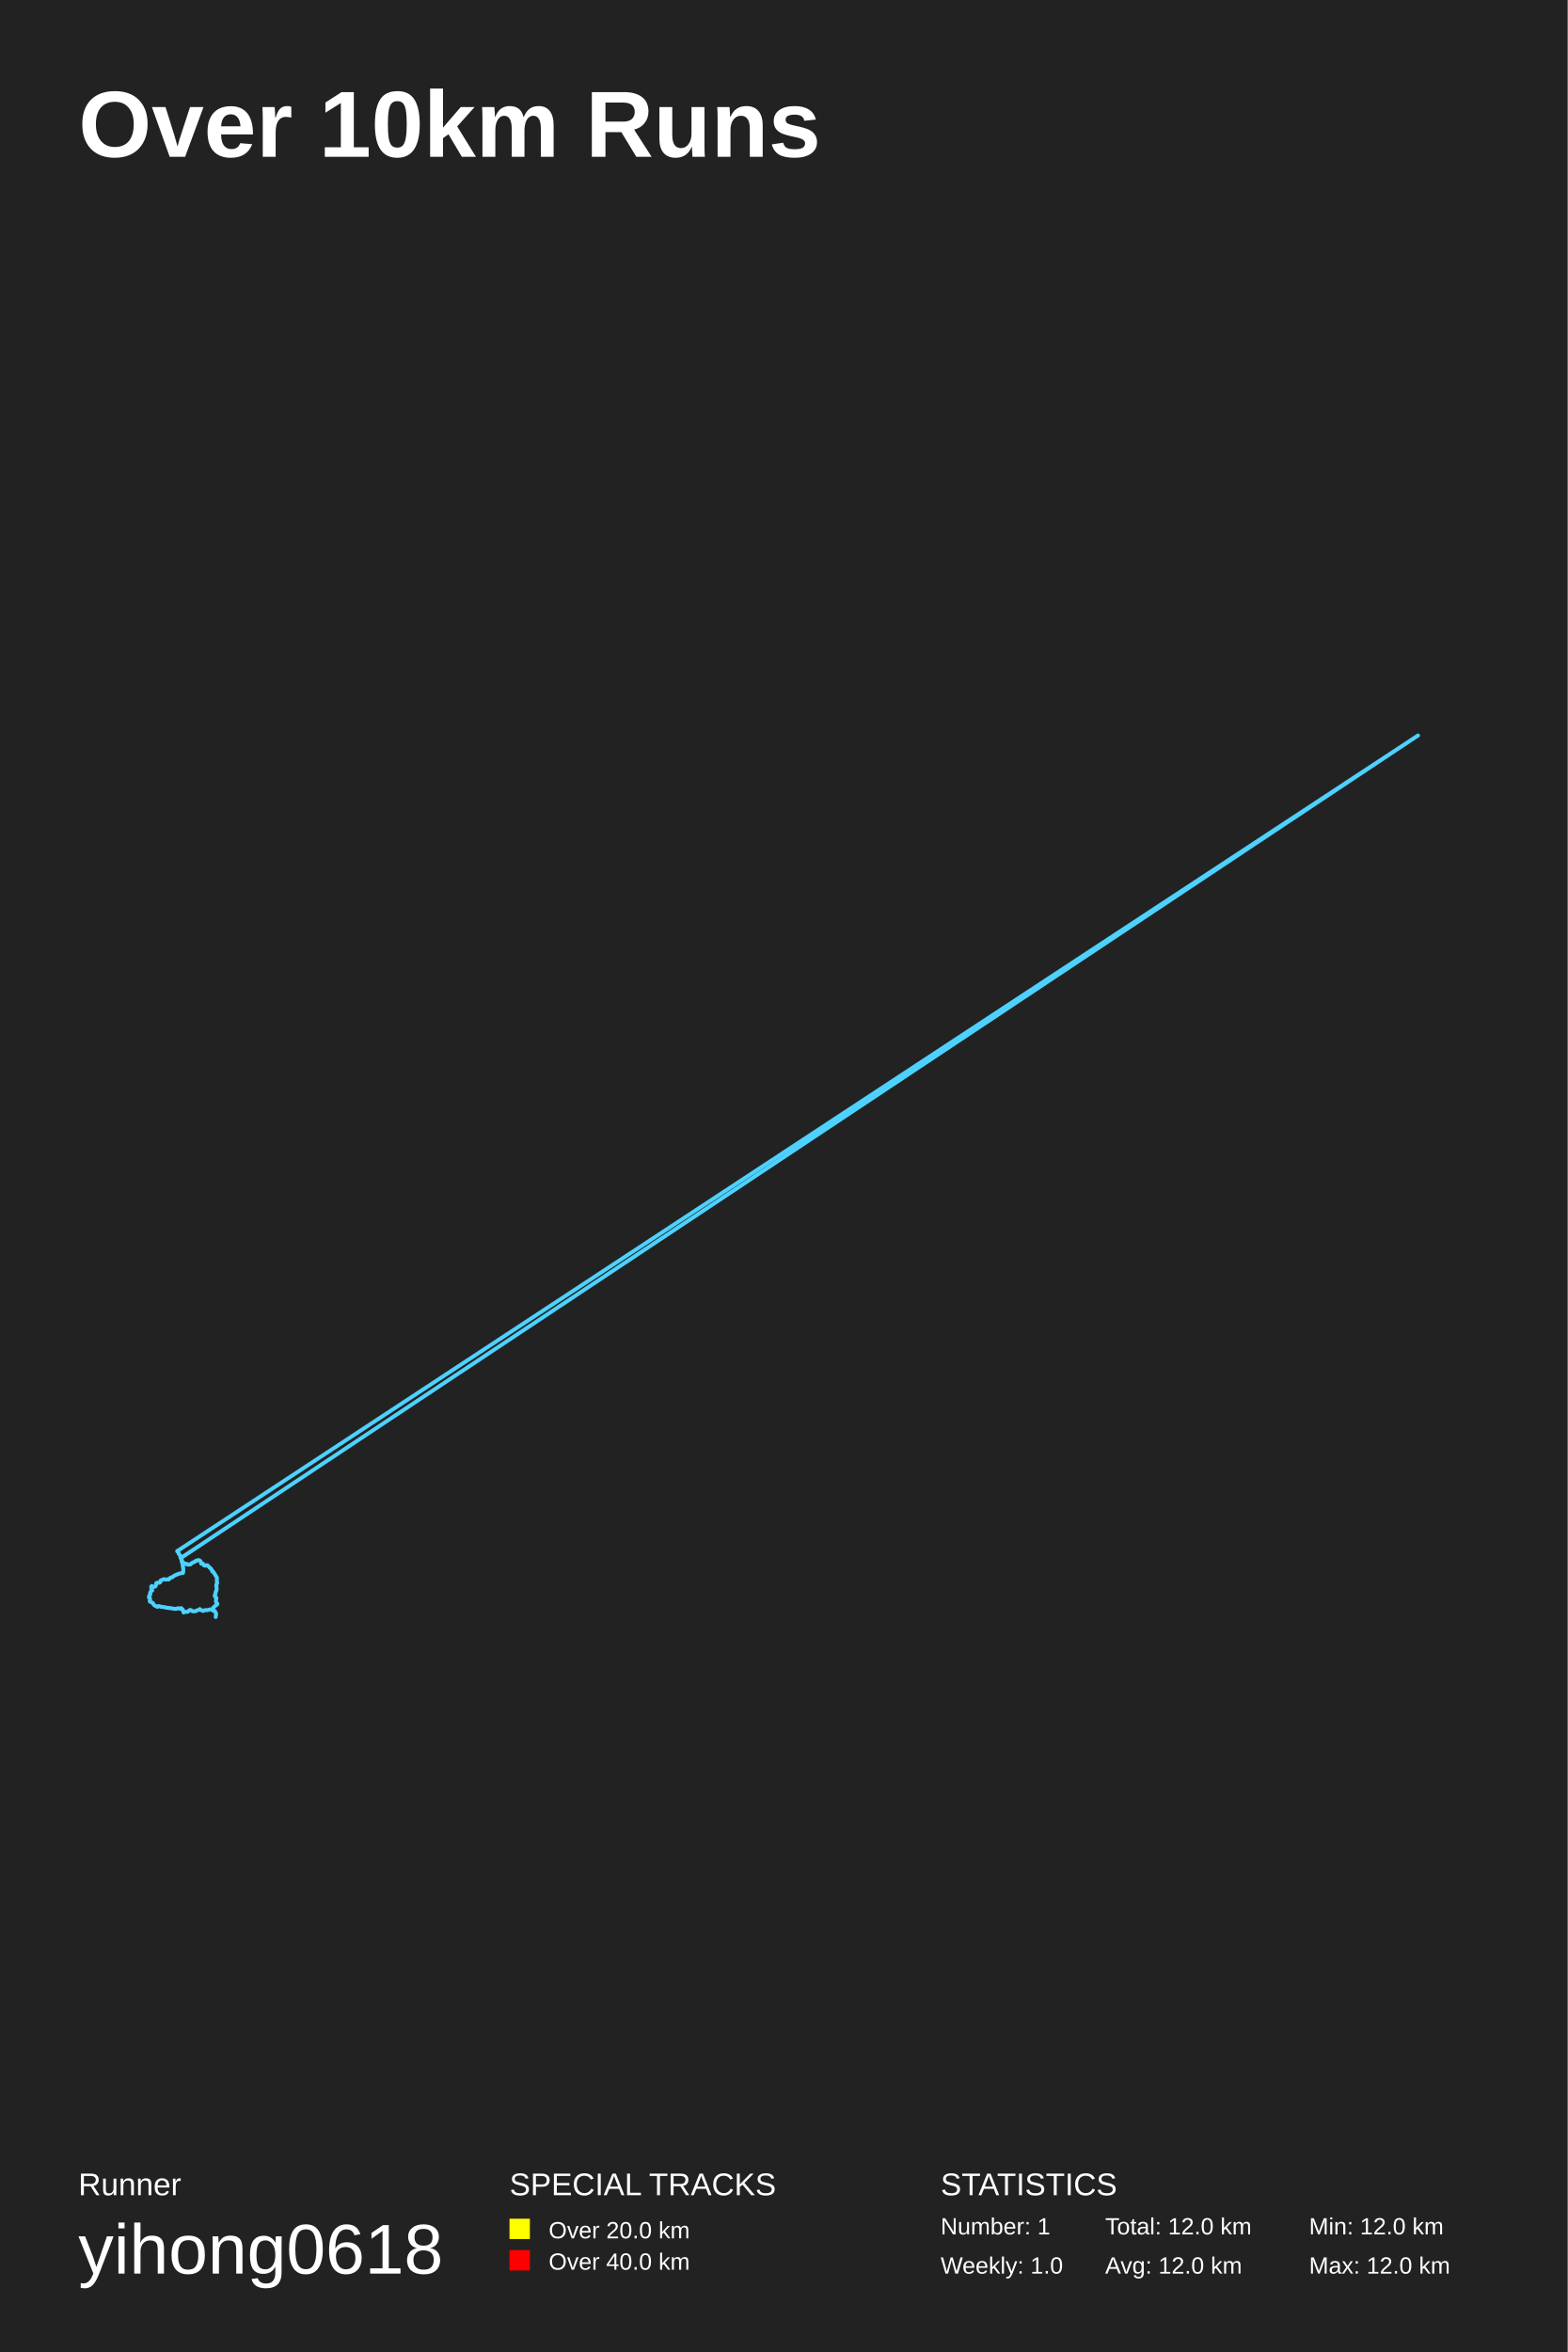
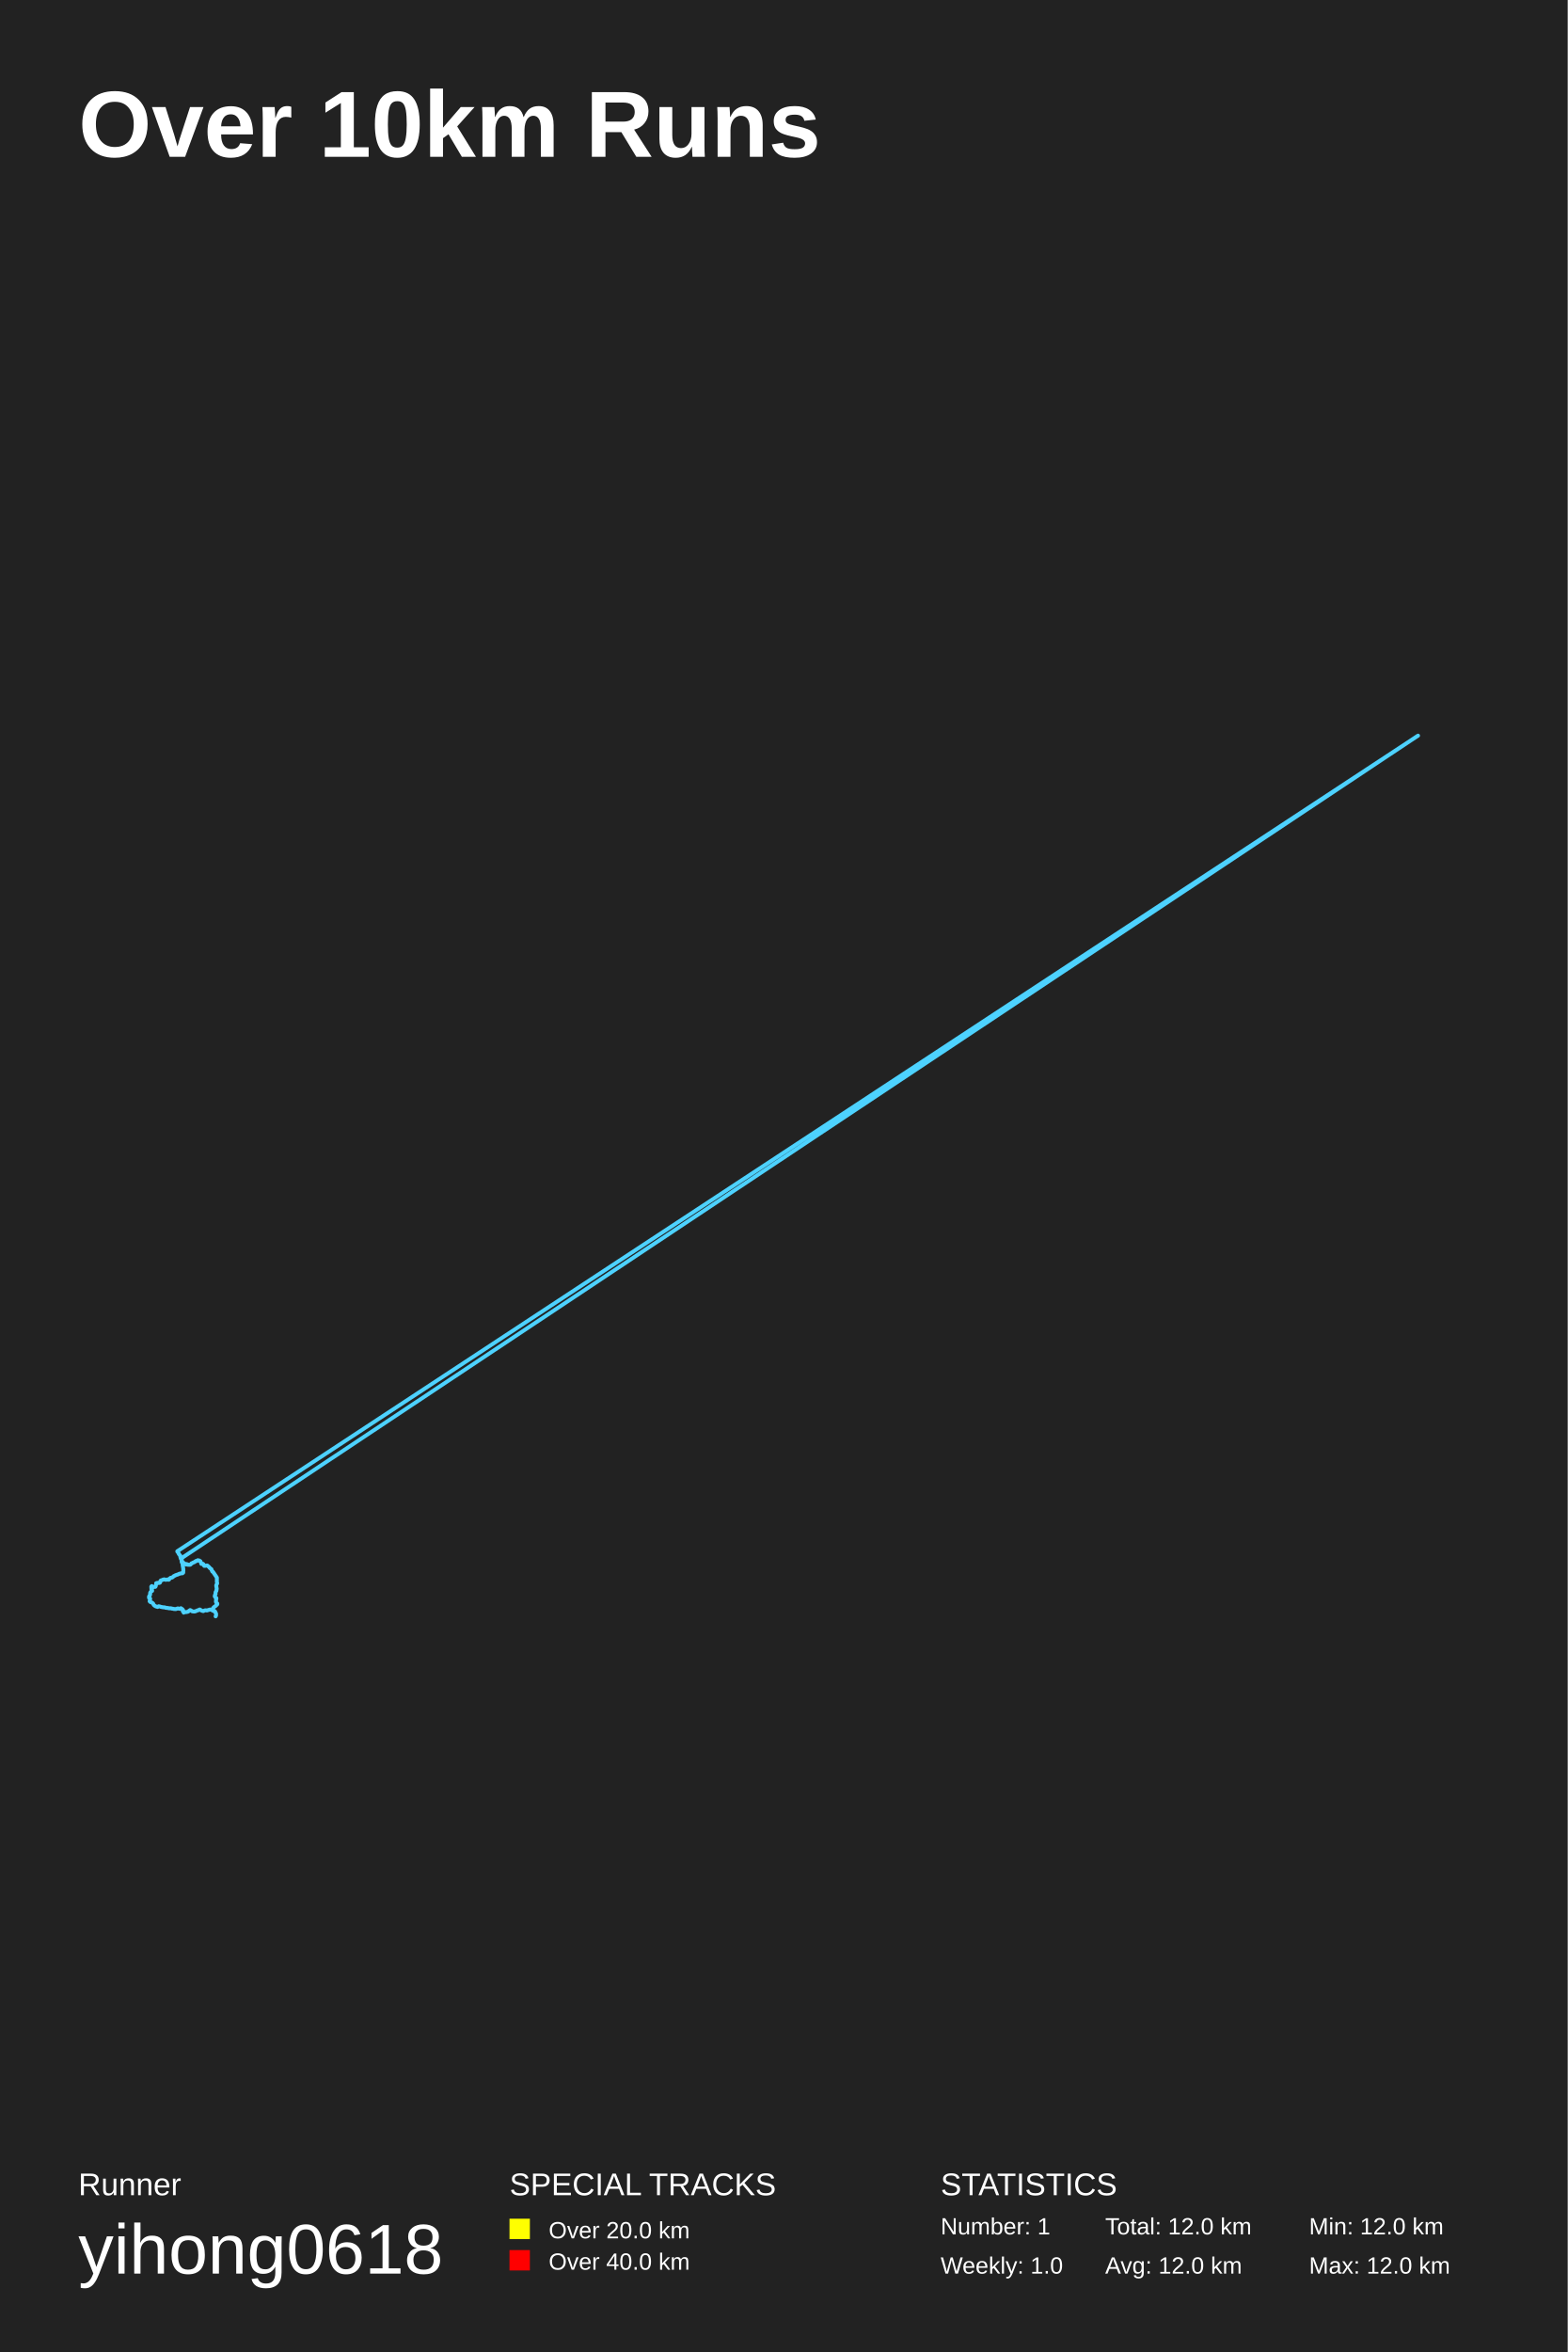
<svg xmlns="http://www.w3.org/2000/svg" baseProfile="full" height="300mm" version="1.1" viewBox="0,0,200,300" width="200mm">
  <defs />
  <rect fill="#222222" height="300" width="200" x="0" y="0" />
  <text fill="#FFFFFF" style="font-size:12px; font-family:Arial; font-weight:bold;" x="10" y="20">Over 10km Runs</text>
  <text fill="#FFFFFF" style="font-size:4px; font-family:Arial" x="10" y="280">Runner</text>
  <text fill="#FFFFFF" style="font-size:9px; font-family:Arial" x="10" y="290">yihong0618</text>
  <text fill="#FFFFFF" style="font-size:4px; font-family:Arial" x="65" y="280">SPECIAL TRACKS</text>
  <rect fill="yellow" height="2.6" width="2.6" x="65" y="283" />
  <text fill="#FFFFFF" style="font-size:3px; font-family:Arial" x="70" y="285.5">Over 20.0 km</text>
  <rect fill="red" height="2.6" width="2.6" x="65" y="287" />
  <text fill="#FFFFFF" style="font-size:3px; font-family:Arial" x="70" y="289.5">Over 40.0 km</text>
  <text fill="#FFFFFF" style="font-size:4px; font-family:Arial" x="120" y="280">STATISTICS</text>
  <text fill="#FFFFFF" style="font-size:3px; font-family:Arial" x="120" y="285">Number: 1</text>
  <text fill="#FFFFFF" style="font-size:3px; font-family:Arial" x="120" y="290">Weekly: 1.0</text>
  <text fill="#FFFFFF" style="font-size:3px; font-family:Arial" x="141" y="285">Total: 12.0 km</text>
  <text fill="#FFFFFF" style="font-size:3px; font-family:Arial" x="141" y="290">Avg: 12.0 km</text>
  <text fill="#FFFFFF" style="font-size:3px; font-family:Arial" x="167" y="285">Min: 12.0 km</text>
  <text fill="#FFFFFF" style="font-size:3px; font-family:Arial" x="167" y="290">Max: 12.0 km</text>
-   <polyline fill="none" opacity="1" points="27.305,205.436 27.224,205.442 27.224,205.442 27.253,205.442 27.234,205.447 27.219,205.447 27.229,205.447 27.219,205.447 27.21,205.452 27.214,205.457 27.214,205.447 27.186,205.436 27.129,205.289 27.138,205.205 27.162,205.136 27.219,205.052 27.272,204.989 27.338,204.947 27.405,204.878 27.495,204.804 27.58,204.746 27.675,204.662 27.728,204.599 27.718,204.52 27.656,204.451 27.58,204.388 27.552,204.272 27.552,204.177 27.566,204.088 27.571,204.009 27.59,203.893 27.609,203.803 27.5,203.746 27.481,203.703 27.428,203.651 27.39,203.54 27.438,203.387 27.495,203.324 27.5,203.214 27.504,203.092 27.547,202.976 27.604,202.887 27.628,202.766 27.637,202.676 27.647,202.581 27.618,202.492 27.628,202.402 27.595,202.339 27.604,202.244 27.599,202.097 27.685,202.007 27.704,201.897 27.694,201.797 27.656,201.696 27.671,201.581 27.661,201.459 27.685,201.27 27.666,201.217 27.191,200.453 27.143,200.453 27.077,200.443 27.062,200.348 27.015,200.279 27.015,200.232 27.001,200.211 26.967,200.137 26.925,200.106 26.877,200.037 26.82,200.016 26.763,199.99 26.73,199.932 26.687,199.868 26.606,199.8 26.516,199.732 26.469,199.647 26.416,199.642 26.34,199.668 26.25,199.679 26.188,199.705 26.093,199.7 26.022,199.663 25.989,199.568 25.946,199.521 25.908,199.458 25.822,199.452 25.727,199.468 25.708,199.421 25.713,199.4 25.732,199.41 25.708,199.421 25.694,199.447 25.689,199.431 25.666,199.426 25.694,199.421 25.67,199.447 25.68,199.426 25.699,199.421 25.699,199.41 25.685,199.373 25.623,199.294 25.623,199.236 25.594,199.157 25.561,199.115 25.537,199.099 25.485,199.068 25.438,199.026 25.381,199.005 25.314,199.01 25.286,198.989 25.262,198.994 25.243,198.994 25.167,199.026 25.105,199.057 25.067,199.089 25.015,199.068 24.972,199.105 24.915,199.147 24.844,199.173 24.82,199.221 24.772,199.231 24.725,199.252 24.663,199.278 24.616,199.305 24.54,199.342 24.464,199.363 24.388,199.447 24.326,199.521 24.255,199.563 24.164,199.568 24.131,199.552 24.027,199.563 23.97,199.552 23.946,199.542 23.965,199.526 23.97,199.547 23.951,199.531 23.946,199.558 23.903,199.526 23.851,199.479 23.799,199.473 23.756,199.516 23.689,199.473 23.637,199.447 23.561,199.494 23.494,199.415 23.442,199.347 23.395,199.321 23.357,199.284 23.347,199.294 23.333,199.257 23.276,199.194 23.224,199.163 23.19,199.194 23.195,199.178 23.19,199.157 23.167,199.11 23.19,199.036 23.195,198.983 23.176,198.931 23.124,198.873 23.105,198.831 23.086,198.778 23.048,198.731 23.038,198.657 23.01,198.557 23.005,198.415 22.939,198.357 22.891,198.293 22.867,198.251 22.81,198.193 22.806,198.125 22.768,198.051 22.696,197.977 22.682,197.914 22.658,197.882 22.63,197.888 22.62,197.898 22.649,197.898 22.649,197.898 22.635,197.893 22.644,197.893 22.644,197.882 22.658,197.888 22.706,197.803 22.692,197.814 22.682,197.851 22.606,197.825 22.63,197.835 22.62,197.835 22.62,197.846 22.625,197.84 22.625,197.835 22.63,197.835 22.63,197.825 22.63,197.83 22.639,197.825 180.91,93.81 180.91,93.81 180.815,93.869 180.815,93.869 180.815,93.869 180.815,93.869 180.724,93.927 23.057,198.741 23.119,198.825 23.162,198.915 23.186,198.989 23.171,199.078 23.19,199.173 23.2,199.263 23.257,199.336 23.285,199.421 23.3,199.542 23.314,199.642 23.314,199.763 23.352,199.911 23.371,200.037 23.38,200.121 23.38,200.237 23.38,200.374 23.371,200.48 23.371,200.548 23.323,200.643 23.171,200.648 23.038,200.674 22.934,200.701 22.829,200.732 22.72,200.78 22.597,200.822 22.501,200.864 22.402,200.896 22.34,200.938 22.254,200.975 22.155,201.027 22.093,201.07 22.064,201.117 22.05,201.128 22.05,201.128 22.017,201.149 21.969,201.191 21.898,201.207 21.803,201.212 21.727,201.254 21.656,201.312 21.618,201.343 21.589,201.407 21.528,201.465 21.428,201.459 21.376,201.444 21.261,201.465 21.19,201.475 21.1,201.48 21.024,201.444 20.953,201.428 20.867,201.444 20.805,201.465 20.753,201.48 20.691,201.528 20.611,201.544 20.53,201.565 20.473,201.617 20.44,201.686 20.425,201.754 20.44,201.823 20.387,201.844 20.354,201.865 20.321,201.881 20.264,201.886 20.178,201.891 20.112,201.87 20.021,201.891 19.936,201.912 19.917,201.933 19.931,201.97 19.926,202.044 19.926,202.097 19.898,202.139 19.893,202.176 19.884,202.213 19.865,202.276 19.827,202.35 19.741,202.386 19.656,202.381 19.603,202.413 19.537,202.429 19.47,202.481 19.428,202.45 19.404,202.402 19.366,202.413 19.342,202.386 19.318,202.355 19.333,202.334 19.356,202.286 19.375,202.292 19.333,202.329 19.318,202.339 19.285,202.413 19.333,202.523 19.309,202.671 19.375,202.771 19.428,202.876 19.333,202.924 19.238,202.982 19.176,203.108 19.143,203.266 19.19,203.345 19.086,203.477 19.005,203.609 19.005,203.772 19.095,203.803 19.147,203.882 19.128,203.951 19.152,204.041 19.105,204.177 19.114,204.283 19.2,204.325 19.314,204.372 19.418,204.415 19.527,204.499 19.575,204.636 19.679,204.736 19.803,204.831 19.945,204.899 20.083,204.957 20.183,204.862 20.349,204.862 20.478,204.936 20.634,204.952 20.772,204.978 20.934,204.994 21.01,205.004 21.124,205.031 21.209,205.062 21.328,205.078 21.433,205.073 21.547,205.105 21.656,205.12 21.794,205.115 21.912,205.147 22.022,205.162 22.131,205.199 22.264,205.205 22.402,205.215 22.54,205.199 22.644,205.141 22.73,205.126 22.848,205.173 22.972,205.199 23.062,205.12 23.129,205.126 23.209,205.21 23.328,205.305 23.323,205.442 23.395,205.536 23.423,205.684 23.49,205.6 23.661,205.589 23.803,205.6 23.965,205.573 24.084,205.452 24.202,205.363 24.369,205.368 24.464,205.463 24.582,205.526 24.772,205.521 24.901,205.526 24.996,205.473 25.134,205.415 25.243,205.363 25.385,205.326 25.485,205.241 25.575,205.315 25.699,205.378 25.794,205.452 25.898,205.468 26.003,205.447 26.089,205.389 26.222,205.363 26.359,205.389 26.478,205.368 26.597,205.331 26.678,205.31 26.768,205.278 26.887,205.284 27.01,205.342 27.134,205.373 27.195,205.389 27.314,205.421 27.414,205.5 27.481,205.615 27.519,205.747 27.58,205.847 27.566,205.979 27.528,206.111 27.519,206.248" stroke="#4DD2FF" stroke-dasharray="none" stroke-linecap="round" stroke-linejoin="round" stroke-width="0.5" />
+   <polyline fill="none" opacity="1" points="27.253,205.439 27.229,205.465 27.229,205.465 27.243,205.465 27.214,205.465 27.224,205.476 27.229,205.465 27.219,205.471 27.21,205.476 27.214,205.481 27.214,205.476 27.143,205.402 27.134,205.292 27.157,205.207 27.176,205.118 27.238,205.055 27.295,204.991 27.343,204.954 27.438,204.886 27.533,204.817 27.618,204.723 27.694,204.665 27.728,204.596 27.713,204.517 27.623,204.454 27.571,204.375 27.538,204.254 27.561,204.175 27.566,204.085 27.571,204.001 27.609,203.885 27.576,203.796 27.485,203.759 27.471,203.701 27.4,203.632 27.409,203.506 27.457,203.395 27.504,203.316 27.49,203.2 27.509,203.074 27.58,202.953 27.618,202.879 27.618,202.758 27.656,202.674 27.637,202.579 27.623,202.484 27.609,202.4 27.595,202.326 27.585,202.221 27.642,202.078 27.699,201.994 27.699,201.894 27.671,201.789 27.661,201.683 27.675,201.562 27.661,201.436 27.675,201.262 27.675,201.23 27.172,200.487 27.119,200.477 27.062,200.424 27.043,200.35 27.024,200.287 27.001,200.266 26.991,200.214 26.967,200.145 26.906,200.119 26.858,200.061 26.801,200.029 26.763,200.003 26.716,199.934 26.673,199.876 26.573,199.797 26.511,199.734 26.44,199.681 26.402,199.671 26.312,199.703 26.226,199.713 26.169,199.729 26.055,199.729 26.017,199.666 25.979,199.576 25.951,199.518 25.884,199.465 25.794,199.476 25.713,199.487 25.713,199.439 25.699,199.423 25.732,199.434 25.732,199.423 25.689,199.46 25.68,199.45 25.67,199.45 25.694,199.444 25.694,199.46 25.675,199.45 25.699,199.429 25.694,199.45 25.656,199.371 25.623,199.281 25.609,199.244 25.571,199.155 25.552,199.128 25.523,199.118 25.466,199.086 25.419,199.044 25.352,199.055 25.295,199.023 25.271,199.018 25.252,199.007 25.21,199.028 25.143,199.06 25.1,199.091 25.058,199.118 24.986,199.113 24.958,199.139 24.891,199.181 24.834,199.223 24.801,199.255 24.758,199.26 24.711,199.292 24.654,199.297 24.587,199.344 24.516,199.381 24.44,199.402 24.373,199.487 24.312,199.555 24.226,199.592 24.155,199.587 24.098,199.592 24.008,199.576 23.951,199.576 23.965,199.555 23.965,199.55 23.993,199.566 23.97,199.566 23.941,199.587 23.889,199.534 23.827,199.497 23.794,199.497 23.723,199.555 23.67,199.476 23.608,199.481 23.542,199.492 23.485,199.418 23.437,199.35 23.366,199.329 23.357,199.307 23.342,199.302 23.319,199.255 23.266,199.202 23.2,199.192 23.195,199.202 23.209,199.192 23.181,199.17 23.176,199.107 23.195,199.039 23.2,198.991 23.152,198.949 23.114,198.875 23.095,198.844 23.067,198.791 23.048,198.728 23.024,198.649 23.005,198.554 22.991,198.407 22.924,198.364 22.886,198.291 22.834,198.254 22.81,198.206 22.796,198.127 22.739,198.054 22.682,197.98 22.682,197.922 22.668,197.917 22.625,197.911 22.63,197.917 22.644,197.922 22.635,197.911 22.63,197.911 22.644,197.922 22.644,197.911 22.682,197.885 22.696,197.838 22.692,197.838 22.639,197.848 22.639,197.853 22.625,197.864 22.62,197.875 22.639,197.864 22.625,197.859 22.625,197.853 22.63,197.853 22.639,197.843 22.639,197.853 22.644,197.848 180.91,93.834 180.815,93.892 180.815,93.892 180.815,93.892 180.815,93.892 180.739,93.934 180.724,93.95 23.091,198.796 23.129,198.865 23.181,198.949 23.181,199.039 23.167,199.134 23.181,199.234 23.209,199.313 23.271,199.376 23.3,199.465 23.295,199.576 23.314,199.681 23.333,199.845 23.361,199.961 23.376,200.082 23.38,200.177 23.39,200.314 23.371,200.435 23.38,200.524 23.371,200.593 23.271,200.677 23.119,200.667 23.01,200.714 22.905,200.725 22.801,200.772 22.696,200.825 22.573,200.861 22.468,200.898 22.387,200.925 22.311,200.977 22.216,201.014 22.126,201.062 22.098,201.109 22.05,201.156 22.05,201.151 22.05,201.156 21.998,201.188 21.931,201.225 21.87,201.235 21.77,201.246 21.713,201.299 21.637,201.336 21.613,201.383 21.57,201.473 21.499,201.499 21.423,201.473 21.337,201.467 21.238,201.494 21.162,201.504 21.071,201.494 20.995,201.451 20.919,201.451 20.843,201.478 20.791,201.488 20.734,201.509 20.663,201.557 20.582,201.567 20.501,201.599 20.468,201.662 20.43,201.731 20.44,201.804 20.411,201.862 20.368,201.868 20.345,201.899 20.311,201.899 20.245,201.915 20.154,201.91 20.088,201.889 19.988,201.92 19.917,201.941 19.922,201.968 19.931,202.026 19.922,202.094 19.917,202.126 19.893,202.168 19.879,202.21 19.874,202.252 19.865,202.331 19.812,202.405 19.713,202.394 19.646,202.421 19.589,202.431 19.513,202.479 19.451,202.484 19.428,202.452 19.39,202.426 19.371,202.431 19.337,202.4 19.318,202.379 19.352,202.352 19.361,202.305 19.38,202.315 19.333,202.368 19.299,202.379 19.304,202.468 19.314,202.595 19.323,202.737 19.399,202.821 19.409,202.921 19.314,202.953 19.223,203.053 19.147,203.179 19.157,203.316 19.147,203.432 19.057,203.553 19.005,203.68 19.024,203.832 19.124,203.854 19.162,203.933 19.143,204.012 19.128,204.101 19.086,204.243 19.157,204.312 19.233,204.375 19.352,204.391 19.451,204.459 19.556,204.565 19.599,204.691 19.708,204.796 19.855,204.886 19.988,204.933 20.116,204.965 20.24,204.881 20.383,204.907 20.535,204.96 20.672,204.986 20.82,205.012 20.972,205.018 21.038,205.028 21.157,205.081 21.252,205.081 21.357,205.097 21.466,205.112 21.589,205.144 21.713,205.134 21.827,205.144 21.931,205.186 22.031,205.186 22.155,205.223 22.292,205.234 22.444,205.239 22.573,205.191 22.673,205.149 22.768,205.17 22.891,205.207 23.019,205.202 23.076,205.128 23.143,205.186 23.247,205.234 23.357,205.376 23.319,205.508 23.404,205.581 23.437,205.697 23.532,205.602 23.708,205.629 23.851,205.602 23.998,205.571 24.122,205.455 24.259,205.365 24.397,205.434 24.492,205.513 24.635,205.544 24.839,205.55 24.925,205.523 25.029,205.486 25.157,205.418 25.305,205.386 25.423,205.307 25.499,205.292 25.609,205.365 25.727,205.439 25.818,205.465 25.936,205.497 26.022,205.455 26.131,205.407 26.26,205.392 26.397,205.423 26.511,205.381 26.625,205.349 26.711,205.318 26.801,205.297 26.929,205.318 27.043,205.381 27.167,205.397 27.229,205.428 27.343,205.465 27.447,205.555 27.481,205.687 27.561,205.792 27.566,205.908 27.566,206.055 27.509,206.166" stroke="#4DD2FF" stroke-dasharray="none" stroke-linecap="round" stroke-linejoin="round" stroke-width="0.5" />
</svg>
